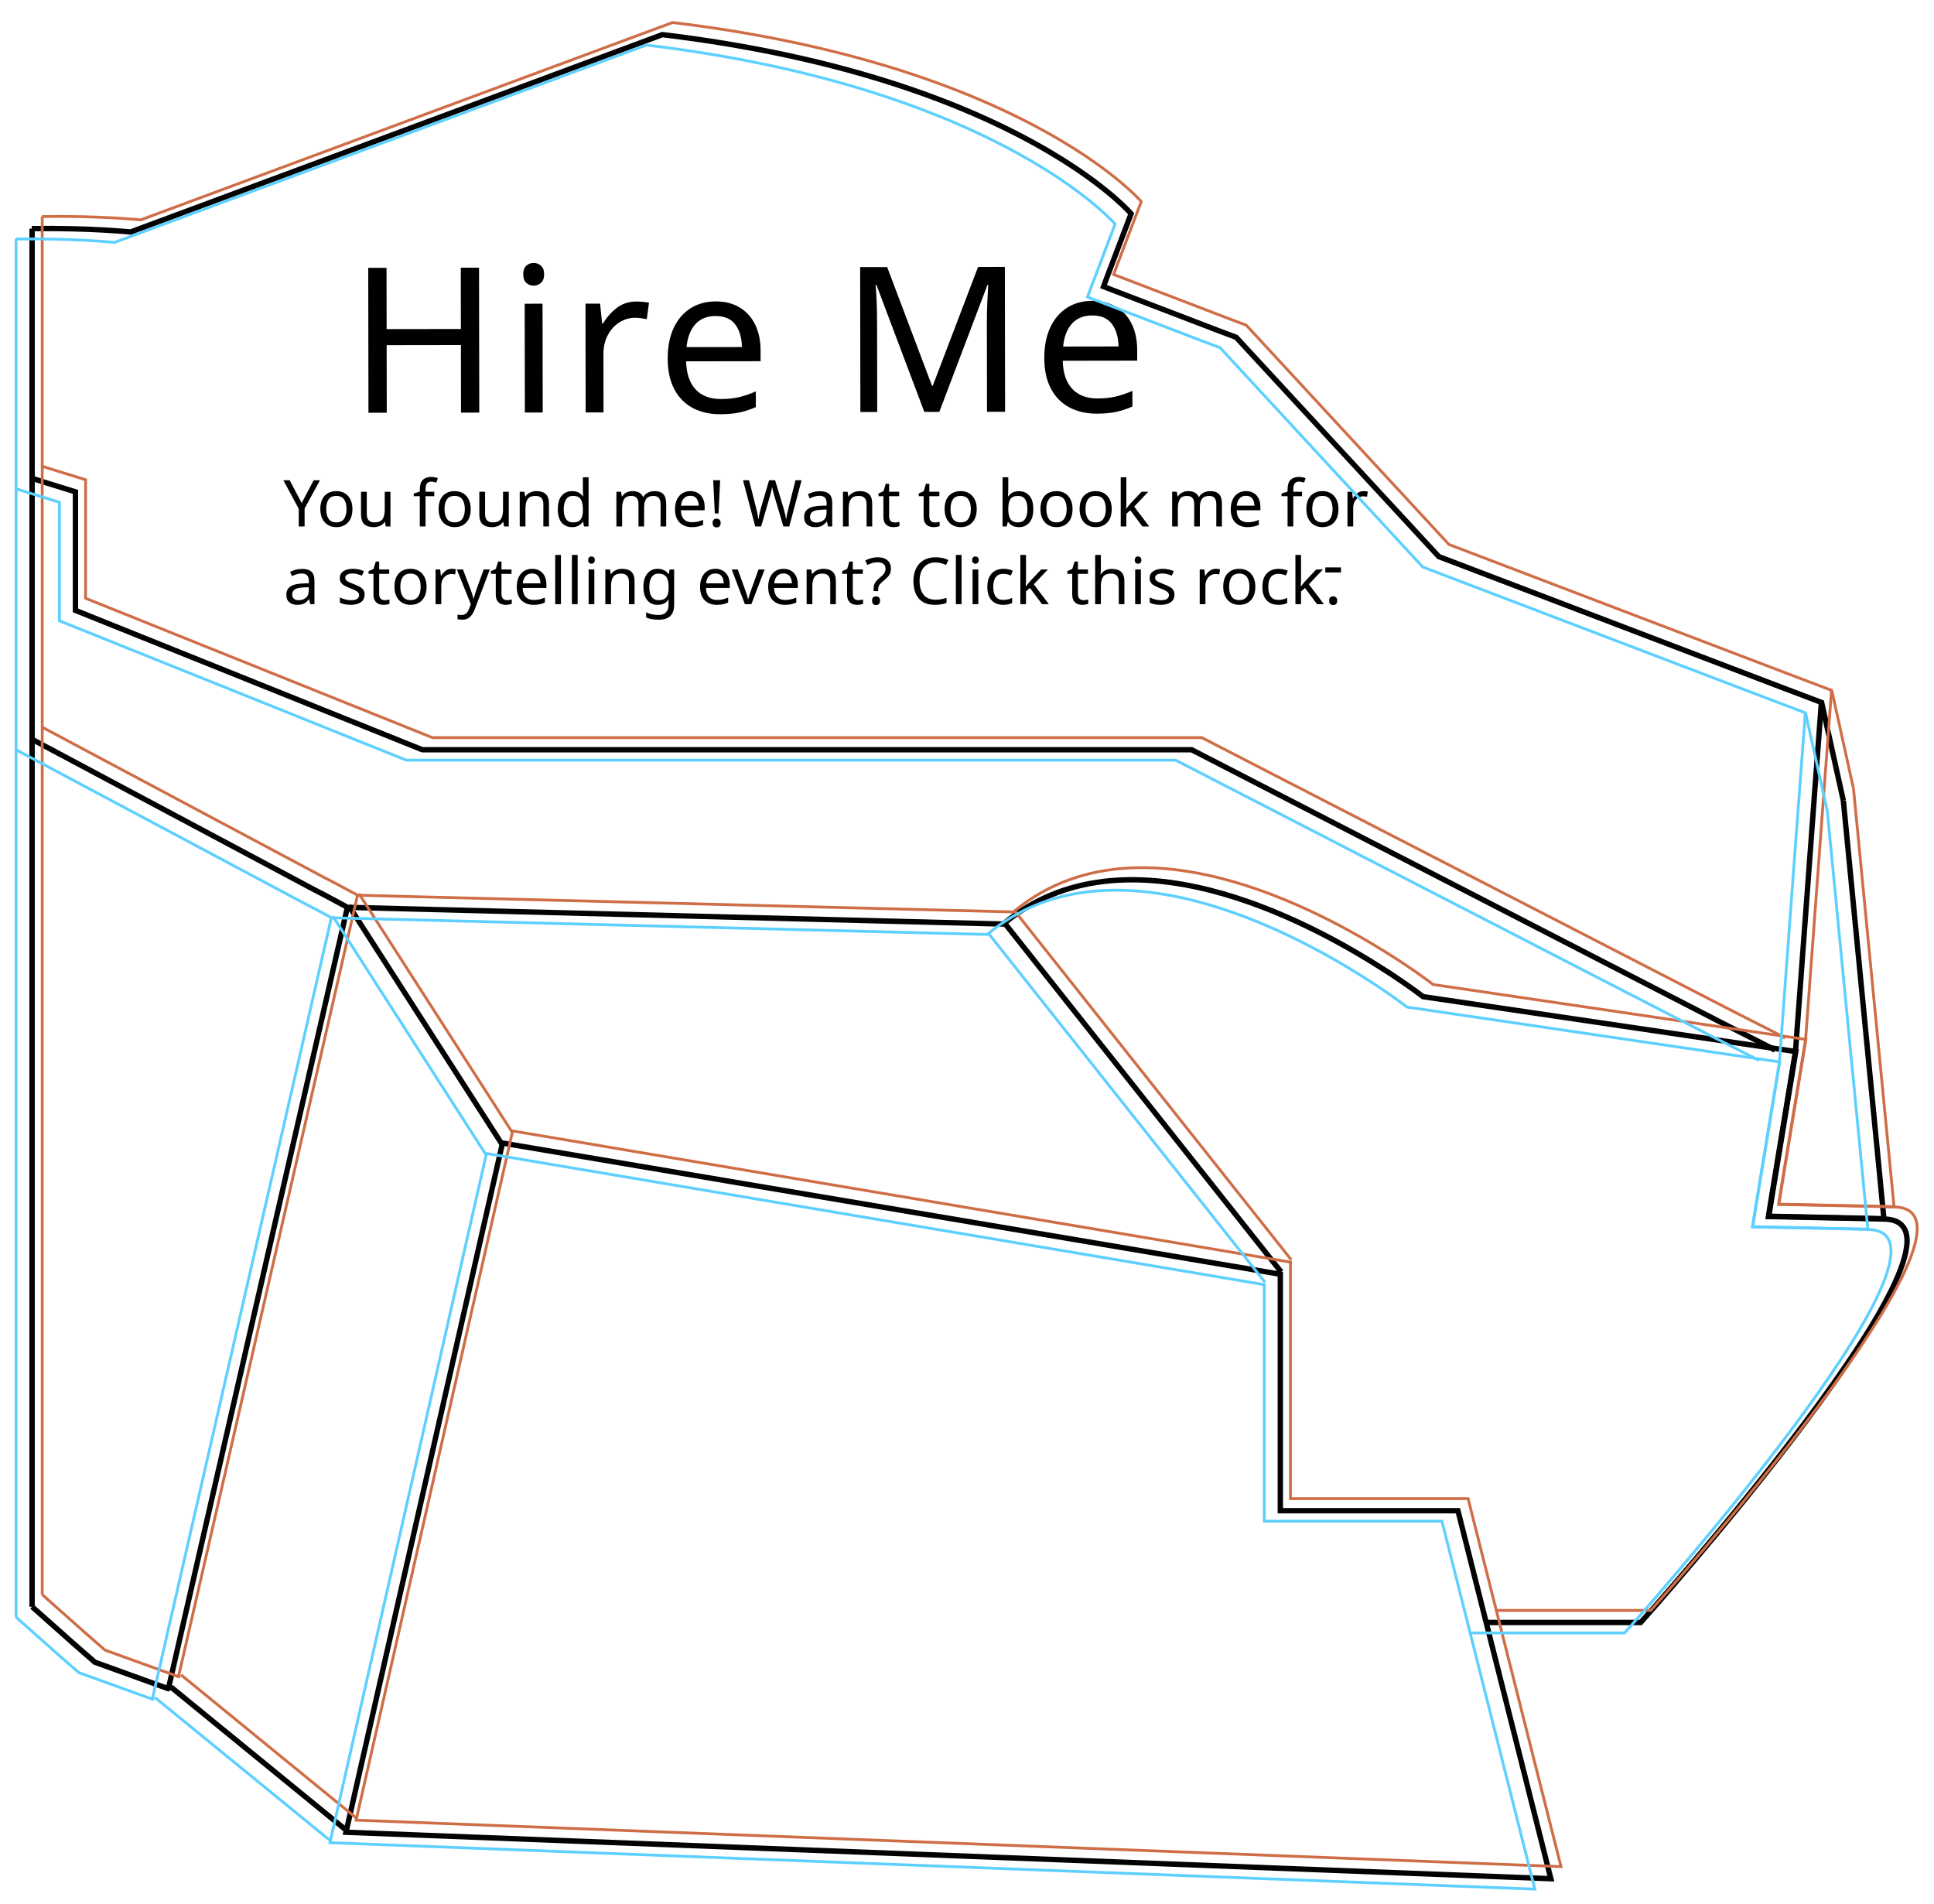
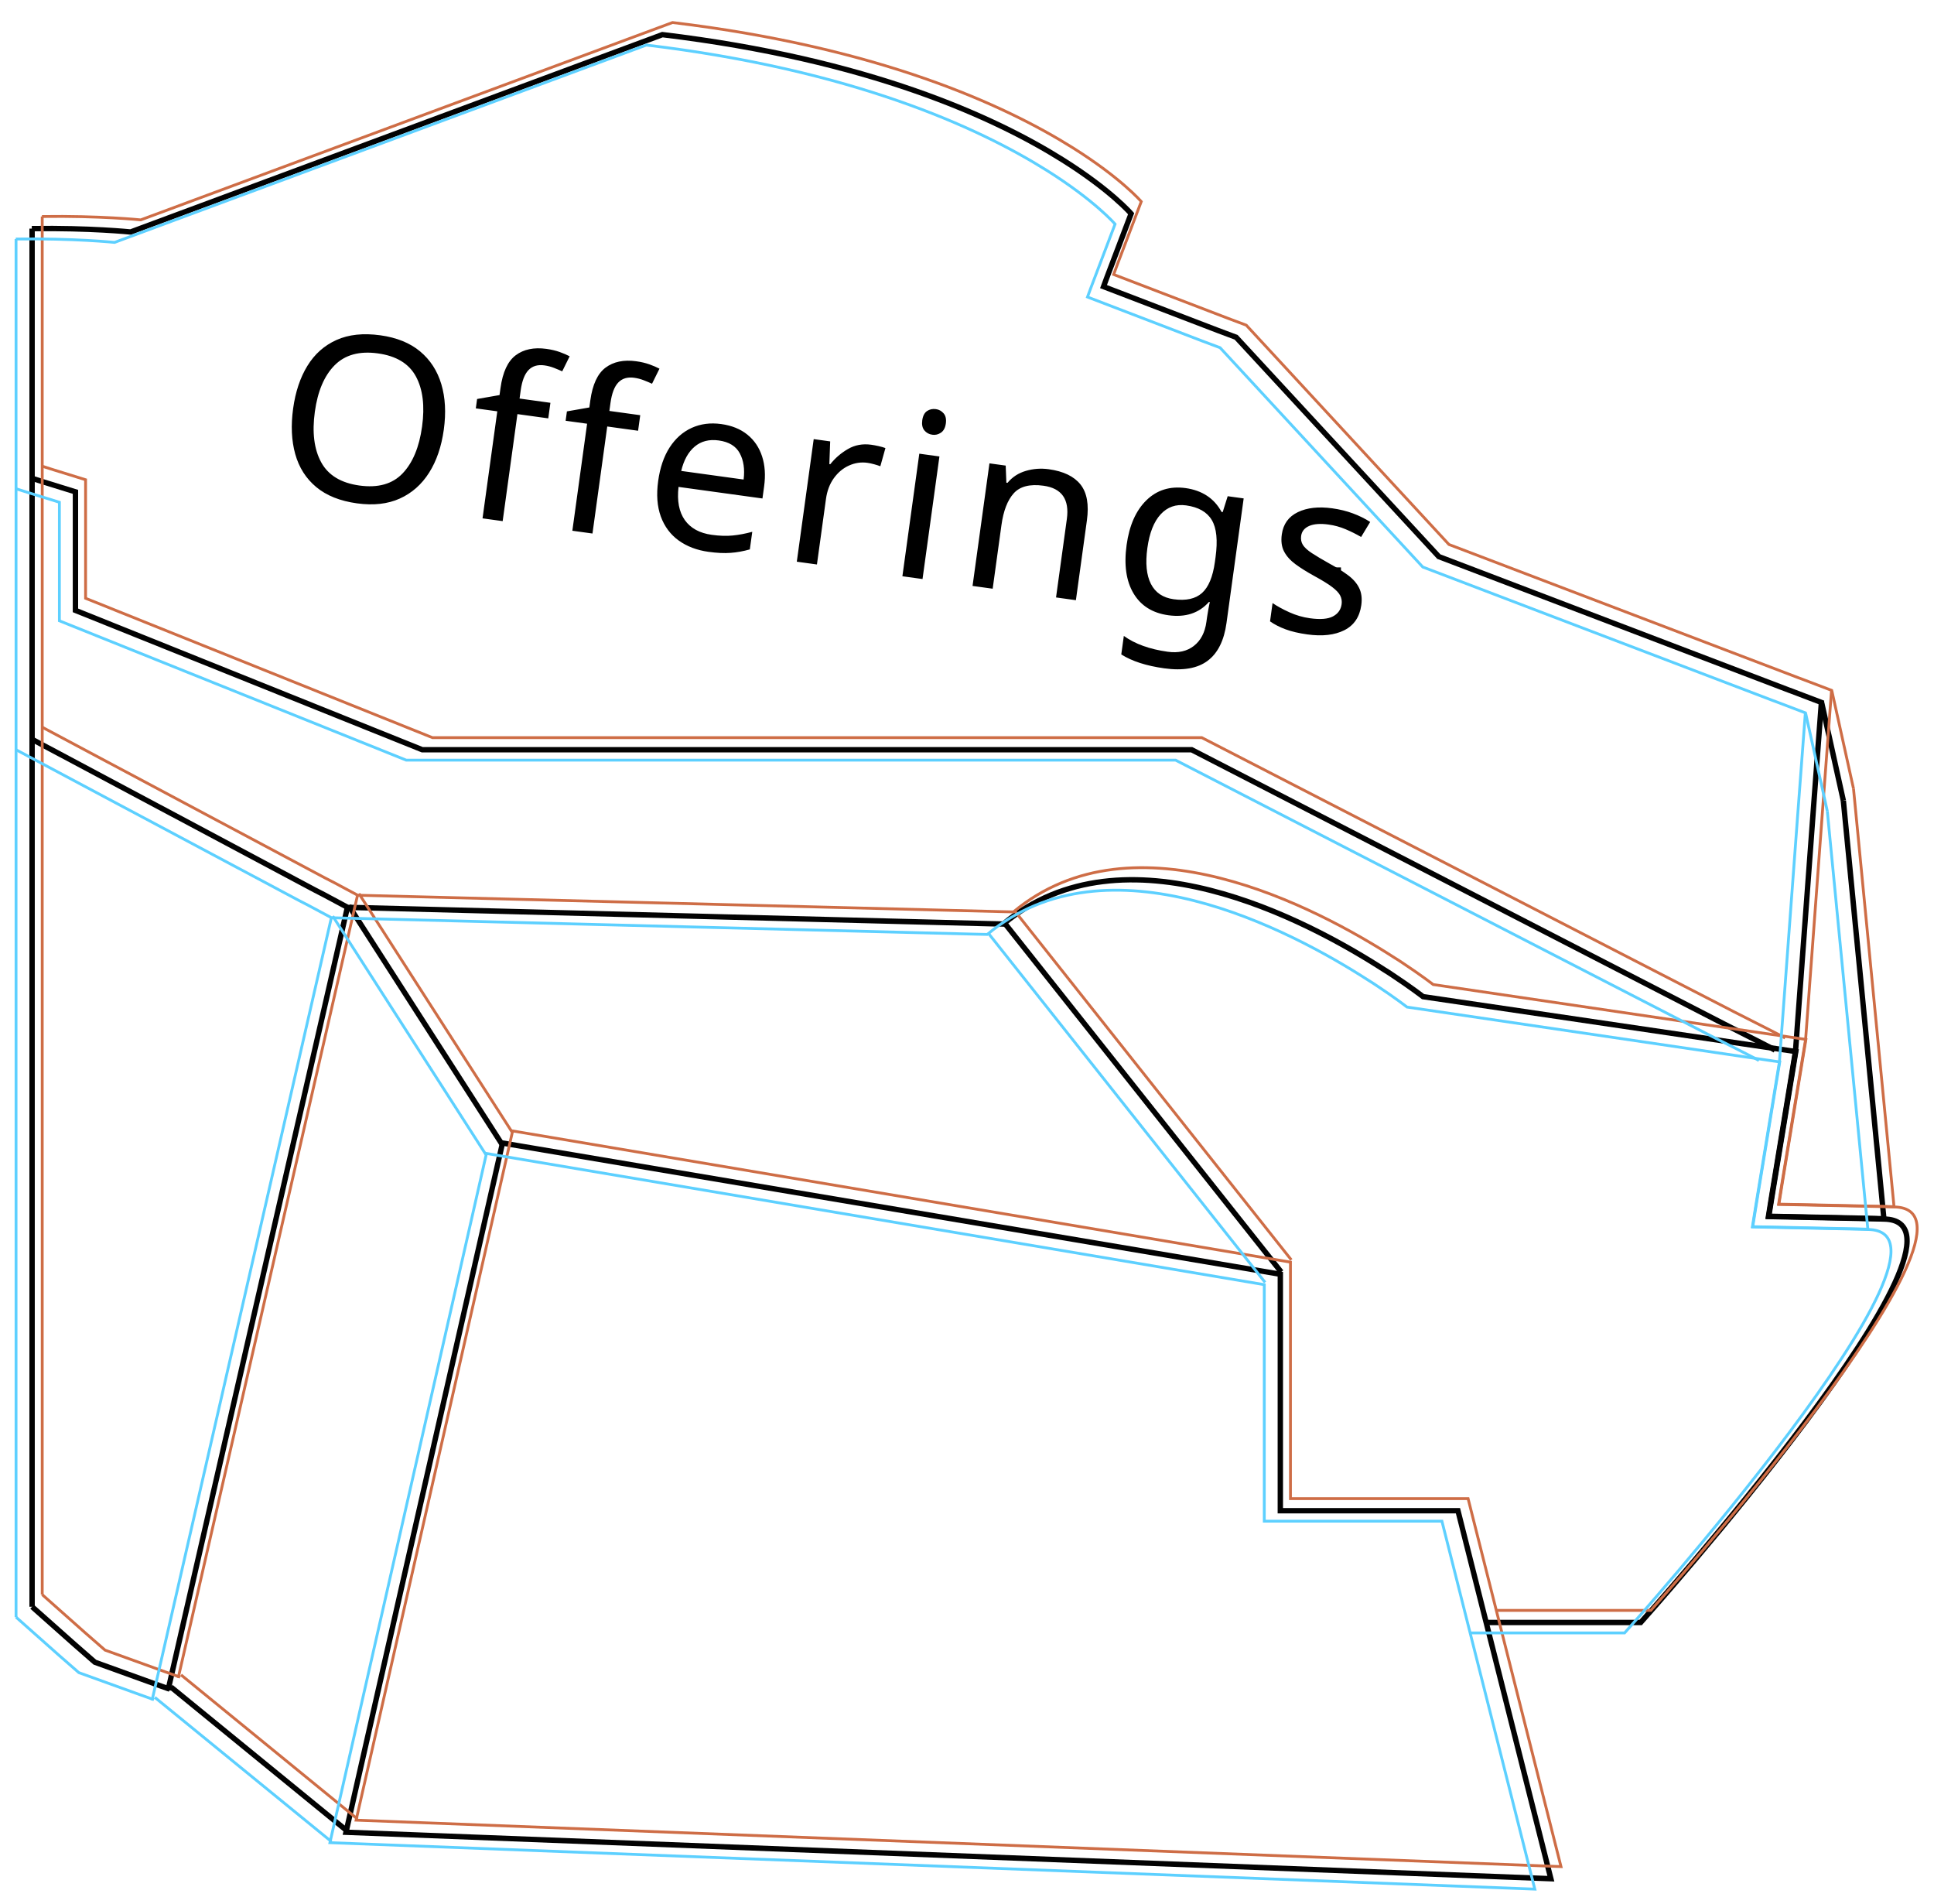
<svg xmlns="http://www.w3.org/2000/svg" version="1.1" id="Layer_1" x="0px" y="0px" viewBox="0 0 687 676.1" style="enable-background:new 0 0 687 676.1;" xml:space="preserve">
  <style type="text/css">
	.st0{fill:none;stroke:#020202;stroke-width:1.909;stroke-miterlimit:10;}
	.st1{font-family:'Arsenal-Regular';}
- 	.st2{font-size:72.084px;}
- 	.st3{letter-spacing:3;}
- 	.st4{fill:none;}
- 	.st5{enable-background:new    ;}
- 	.st6{font-size:23px;}
- 	.st7{fill:none;stroke:#CE6D46;stroke-miterlimit:10;}
- 	.st8{fill:none;stroke:#5DD0FF;stroke-miterlimit:10;}
+ 	.st2{font-size:82px;}
+ 	.st3{letter-spacing:4;}
+ 	.st4{font-size:23px;}
+ 	.st5{fill:none;stroke:#CE6D46;stroke-miterlimit:10;}
+ 	.st6{fill:none;stroke:#5DD0FF;stroke-miterlimit:10;}
</style>
  <g id="Layer_1_1_">
</g>
  <g id="Layer_2_1_">
    <g>
      <g>
        <polyline class="st0" points="630.5,373 629.1,372.2 625.8,370.5 612.6,363.8 423.3,266.3 150,266.3 26.8,216.8 26.8,213.6      26.8,174.7 15.5,171.2 11.4,169.9    " />
        <polygon class="st0" points="178.5,406 122.9,650.8 550.9,667.3 517.9,536.6 454.8,536.6 454.8,452.6    " />
        <g>
          <line class="st0" x1="654.8" y1="284.4" x2="647.1" y2="249.6" />
          <path class="st0" d="M123.4,322.3c-21.2,92.7-42.5,185.3-63.7,278" />
          <path class="st0" d="M60.4,600c-0.2-0.1-0.4-0.1-0.6-0.2c-1.5-0.5-3-1.1-4.5-1.6c-7.2-2.6-14.4-5.2-21.6-7.8l-7.1-6.2      l-15.2-13.5" />
          <path class="st0" d="M11.4,262.6l100.4,53.5l3.3,1.7l8.4,4.5h0.8l227.6,5.8l4.5,0.1c42.9-35.8,107.5-1.7,135.4,16.3l0,0      c1,0.6,1.9,1.2,2.8,1.8c6.8,4.5,10.9,7.7,10.9,7.7l120.1,17.7l3.5,0.5l8.8,1.3l-8.4,51.1l-1.2,7.5l37.8,0.8l3.2,0.1      c41,0.8-86.5,143.3-86.5,143.3H528" />
          <path class="st0" d="M654.8,284.4l14.4,148.5l-3.2-0.1l-37.8-0.8l1.2-7.5l8.4-51.1l6.5-87.9l2.7-36l-10.5-4l-1.1-0.4      l-124.3-47.4l-4.9-5.3l-67.1-72.6l-6.4-2.4L392,101.8l1.1-3l8.7-22.9c0,0-7.1-8.3-24.3-19.1c-24.4-15.3-69-35.7-142.2-44.5      L46.4,82.4c0,0-14.5-1.5-35.1-1.2" />
        </g>
        <line class="st0" x1="123.9" y1="321.7" x2="178.3" y2="406.4" />
      </g>
      <line class="st0" x1="60.7" y1="599.2" x2="123.4" y2="650.4" />
      <line class="st0" x1="455.1" y1="451.8" x2="356.8" y2="327.8" />
      <line class="st0" x1="11.4" y1="81.2" x2="11.4" y2="570.7" />
    </g>
  </g>
-   <text transform="matrix(1 -1.540000e-03 1.540000e-03 1 123.9009 146.6189)" class="st1 st2 st3">Hire Me</text>
-   <rect x="69.1" y="163.7" class="st4" width="413.2" height="56.6" />
-   <text transform="matrix(1 0 0 1 100.6499 187)" class="st5">
-     <tspan x="0" y="0" class="st1 st6">You found me! Want to book me for </tspan>
-     <tspan x="0" y="27.6" class="st1 st6">a storytelling event? Click this rock. </tspan>
-   </text>
-   <text transform="matrix(1 0 0 1 469.859 208.5984)" class="st1 st6">-</text>
+   <text transform="matrix(0.9906 0.1366 -0.1366 0.9906 95.1501 173.5995)" class="st1 st2 st3">Offerings</text>
+   <text transform="matrix(1 0 0 1 100.6499 214.6)" class="st1 st4"> </text>
+   <text transform="matrix(1 0 0 1 469.859 208.5984)" class="st1 st4">-</text>
  <g id="Layer_2_2_">
    <g>
      <g>
-         <polyline class="st7" points="634.1,368.7 632.7,367.9 629.4,366.2 616.2,359.5 426.9,262 153.6,262 30.4,212.5 30.4,209.3      30.4,170.4 19.1,166.9 15,165.6    " />
-         <polygon class="st7" points="182.1,401.7 126.5,646.5 554.5,663 521.5,532.3 458.4,532.3 458.4,448.3    " />
+         <polyline class="st5" points="634.1,368.7 632.7,367.9 629.4,366.2 616.2,359.5 426.9,262 153.6,262 30.4,212.5 30.4,209.3      30.4,170.4 19.1,166.9 15,165.6    " />
+         <polygon class="st5" points="182.1,401.7 126.5,646.5 554.5,663 521.5,532.3 458.4,532.3 458.4,448.3    " />
        <g>
-           <line class="st7" x1="658.4" y1="280.1" x2="650.7" y2="245.3" />
-           <path class="st7" d="M127,318c-21.2,92.7-42.5,185.3-63.7,278" />
-           <path class="st7" d="M64,595.7c-0.2-0.1-0.4-0.1-0.6-0.2c-1.5-0.5-3-1.1-4.5-1.6c-7.2-2.6-14.4-5.2-21.6-7.8l-7.1-6.2L15,566.4" />
-           <path class="st7" d="M15,258.3l100.4,53.5l3.3,1.7l8.4,4.5h0.8l227.6,5.8l4.5,0.1c42.9-35.8,107.5-1.7,135.4,16.3l0,0      c1,0.6,1.9,1.2,2.8,1.8c6.8,4.5,10.9,7.7,10.9,7.7l120.1,17.7l3.5,0.5l8.8,1.3l-8.4,51.1l-1.2,7.5l37.8,0.8l3.2,0.1      c41,0.8-86.5,143.3-86.5,143.3h-54.8" />
-           <path class="st7" d="M658.4,280.1l14.4,148.5l-3.2-0.1l-37.8-0.8l1.2-7.5l8.4-51.1l6.5-87.9l2.7-36l-10.5-4l-1.1-0.4      l-124.3-47.4l-4.9-5.3l-67.1-72.6l-6.4-2.4l-40.7-15.6l1.1-3l8.7-22.9c0,0-7.1-8.3-24.3-19.1c-24.4-15.3-69-35.7-142.2-44.5      L50,78.1c0,0-14.5-1.5-35.1-1.2" />
+           <line class="st5" x1="658.4" y1="280.1" x2="650.7" y2="245.3" />
+           <path class="st5" d="M127,318c-21.2,92.7-42.5,185.3-63.7,278" />
+           <path class="st5" d="M64,595.7c-0.2-0.1-0.4-0.1-0.6-0.2c-1.5-0.5-3-1.1-4.5-1.6c-7.2-2.6-14.4-5.2-21.6-7.8l-7.1-6.2L15,566.4" />
+           <path class="st5" d="M15,258.3l100.4,53.5l3.3,1.7l8.4,4.5h0.8l227.6,5.8l4.5,0.1c42.9-35.8,107.5-1.7,135.4,16.3l0,0      c1,0.6,1.9,1.2,2.8,1.8c6.8,4.5,10.9,7.7,10.9,7.7l120.1,17.7l3.5,0.5l8.8,1.3l-8.4,51.1l-1.2,7.5l37.8,0.8l3.2,0.1      c41,0.8-86.5,143.3-86.5,143.3h-54.8" />
+           <path class="st5" d="M658.4,280.1l14.4,148.5l-3.2-0.1l-37.8-0.8l1.2-7.5l8.4-51.1l6.5-87.9l2.7-36l-10.5-4l-1.1-0.4      l-124.3-47.4l-4.9-5.3l-67.1-72.6l-6.4-2.4l-40.7-15.6l1.1-3l8.7-22.9c0,0-7.1-8.3-24.3-19.1c-24.4-15.3-69-35.7-142.2-44.5      L50,78.1c0,0-14.5-1.5-35.1-1.2" />
        </g>
-         <line class="st7" x1="127.5" y1="317.4" x2="181.9" y2="402.1" />
+         <line class="st5" x1="127.5" y1="317.4" x2="181.9" y2="402.1" />
      </g>
-       <line class="st7" x1="64.3" y1="594.9" x2="127" y2="646.1" />
-       <line class="st7" x1="458.7" y1="447.5" x2="360.4" y2="323.5" />
-       <line class="st7" x1="15" y1="76.9" x2="15" y2="566.4" />
+       <line class="st5" x1="64.3" y1="594.9" x2="127" y2="646.1" />
+       <line class="st5" x1="458.7" y1="447.5" x2="360.4" y2="323.5" />
+       <line class="st5" x1="15" y1="76.9" x2="15" y2="566.4" />
    </g>
  </g>
  <g id="Layer_2_3_">
    <g>
      <g>
-         <polyline class="st8" points="624.8,376.7 623.4,375.9 620.1,374.2 606.9,367.5 417.6,270 144.3,270 21.1,220.5 21.1,217.3      21.1,178.4 9.8,174.9 5.7,173.6    " />
-         <polygon class="st8" points="172.8,409.7 117.2,654.5 545.2,671 512.2,540.3 449.1,540.3 449.1,456.3    " />
+         <polyline class="st6" points="624.8,376.7 623.4,375.9 620.1,374.2 606.9,367.5 417.6,270 144.3,270 21.1,220.5 21.1,217.3      21.1,178.4 9.8,174.9 5.7,173.6    " />
+         <polygon class="st6" points="172.8,409.7 117.2,654.5 545.2,671 512.2,540.3 449.1,540.3 449.1,456.3    " />
        <g>
-           <line class="st8" x1="649.1" y1="288.1" x2="641.4" y2="253.3" />
-           <path class="st8" d="M117.7,326C96.5,418.7,75.2,511.3,54,604" />
-           <path class="st8" d="M54.7,603.7c-0.2-0.1-0.4-0.1-0.6-0.2c-1.5-0.5-3-1.1-4.5-1.6c-7.2-2.6-14.4-5.2-21.6-7.8l-7.1-6.2      L5.7,574.4" />
-           <path class="st8" d="M5.7,266.3l100.4,53.5l3.3,1.7l8.4,4.5h0.8l227.6,5.8l4.5,0.1c42.9-35.8,107.5-1.7,135.4,16.3l0,0      c1,0.6,1.9,1.2,2.8,1.8c6.8,4.5,10.9,7.7,10.9,7.7l120.1,17.7l3.5,0.5l8.8,1.3l-8.4,51.1l-1.2,7.5l37.8,0.8l3.2,0.1      c41,0.8-86.5,143.3-86.5,143.3h-54.8" />
-           <path class="st8" d="M649.1,288.1l14.4,148.5l-3.2-0.1l-37.8-0.8l1.2-7.5l8.4-51.1l6.5-87.9l2.7-36l-10.5-4l-1.1-0.4      l-124.3-47.4l-4.9-5.3l-67.1-72.6l-6.4-2.4l-40.7-15.6l1.1-3l8.7-22.9c0,0-7.1-8.3-24.3-19.1c-24.4-15.3-69-35.7-142.2-44.5      L40.7,86.1c0,0-14.5-1.5-35.1-1.2" />
+           <line class="st6" x1="649.1" y1="288.1" x2="641.4" y2="253.3" />
+           <path class="st6" d="M117.7,326C96.5,418.7,75.2,511.3,54,604" />
+           <path class="st6" d="M54.7,603.7c-0.2-0.1-0.4-0.1-0.6-0.2c-1.5-0.5-3-1.1-4.5-1.6c-7.2-2.6-14.4-5.2-21.6-7.8l-7.1-6.2      L5.7,574.4" />
+           <path class="st6" d="M5.7,266.3l100.4,53.5l3.3,1.7l8.4,4.5h0.8l227.6,5.8l4.5,0.1c42.9-35.8,107.5-1.7,135.4,16.3l0,0      c1,0.6,1.9,1.2,2.8,1.8c6.8,4.5,10.9,7.7,10.9,7.7l120.1,17.7l3.5,0.5l8.8,1.3l-8.4,51.1l-1.2,7.5l37.8,0.8l3.2,0.1      c41,0.8-86.5,143.3-86.5,143.3h-54.8" />
+           <path class="st6" d="M649.1,288.1l14.4,148.5l-3.2-0.1l-37.8-0.8l1.2-7.5l8.4-51.1l6.5-87.9l2.7-36l-10.5-4l-1.1-0.4      l-124.3-47.4l-4.9-5.3l-67.1-72.6l-6.4-2.4l-40.7-15.6l1.1-3l8.7-22.9c0,0-7.1-8.3-24.3-19.1c-24.4-15.3-69-35.7-142.2-44.5      L40.7,86.1c0,0-14.5-1.5-35.1-1.2" />
        </g>
-         <line class="st8" x1="118.2" y1="325.4" x2="172.6" y2="410.1" />
+         <line class="st6" x1="118.2" y1="325.4" x2="172.6" y2="410.1" />
      </g>
-       <line class="st8" x1="55" y1="602.9" x2="117.7" y2="654.1" />
-       <line class="st8" x1="449.4" y1="455.5" x2="351.1" y2="331.5" />
-       <line class="st8" x1="5.7" y1="84.9" x2="5.7" y2="574.4" />
+       <line class="st6" x1="55" y1="602.9" x2="117.7" y2="654.1" />
+       <line class="st6" x1="449.4" y1="455.5" x2="351.1" y2="331.5" />
+       <line class="st6" x1="5.7" y1="84.9" x2="5.7" y2="574.4" />
    </g>
  </g>
</svg>
